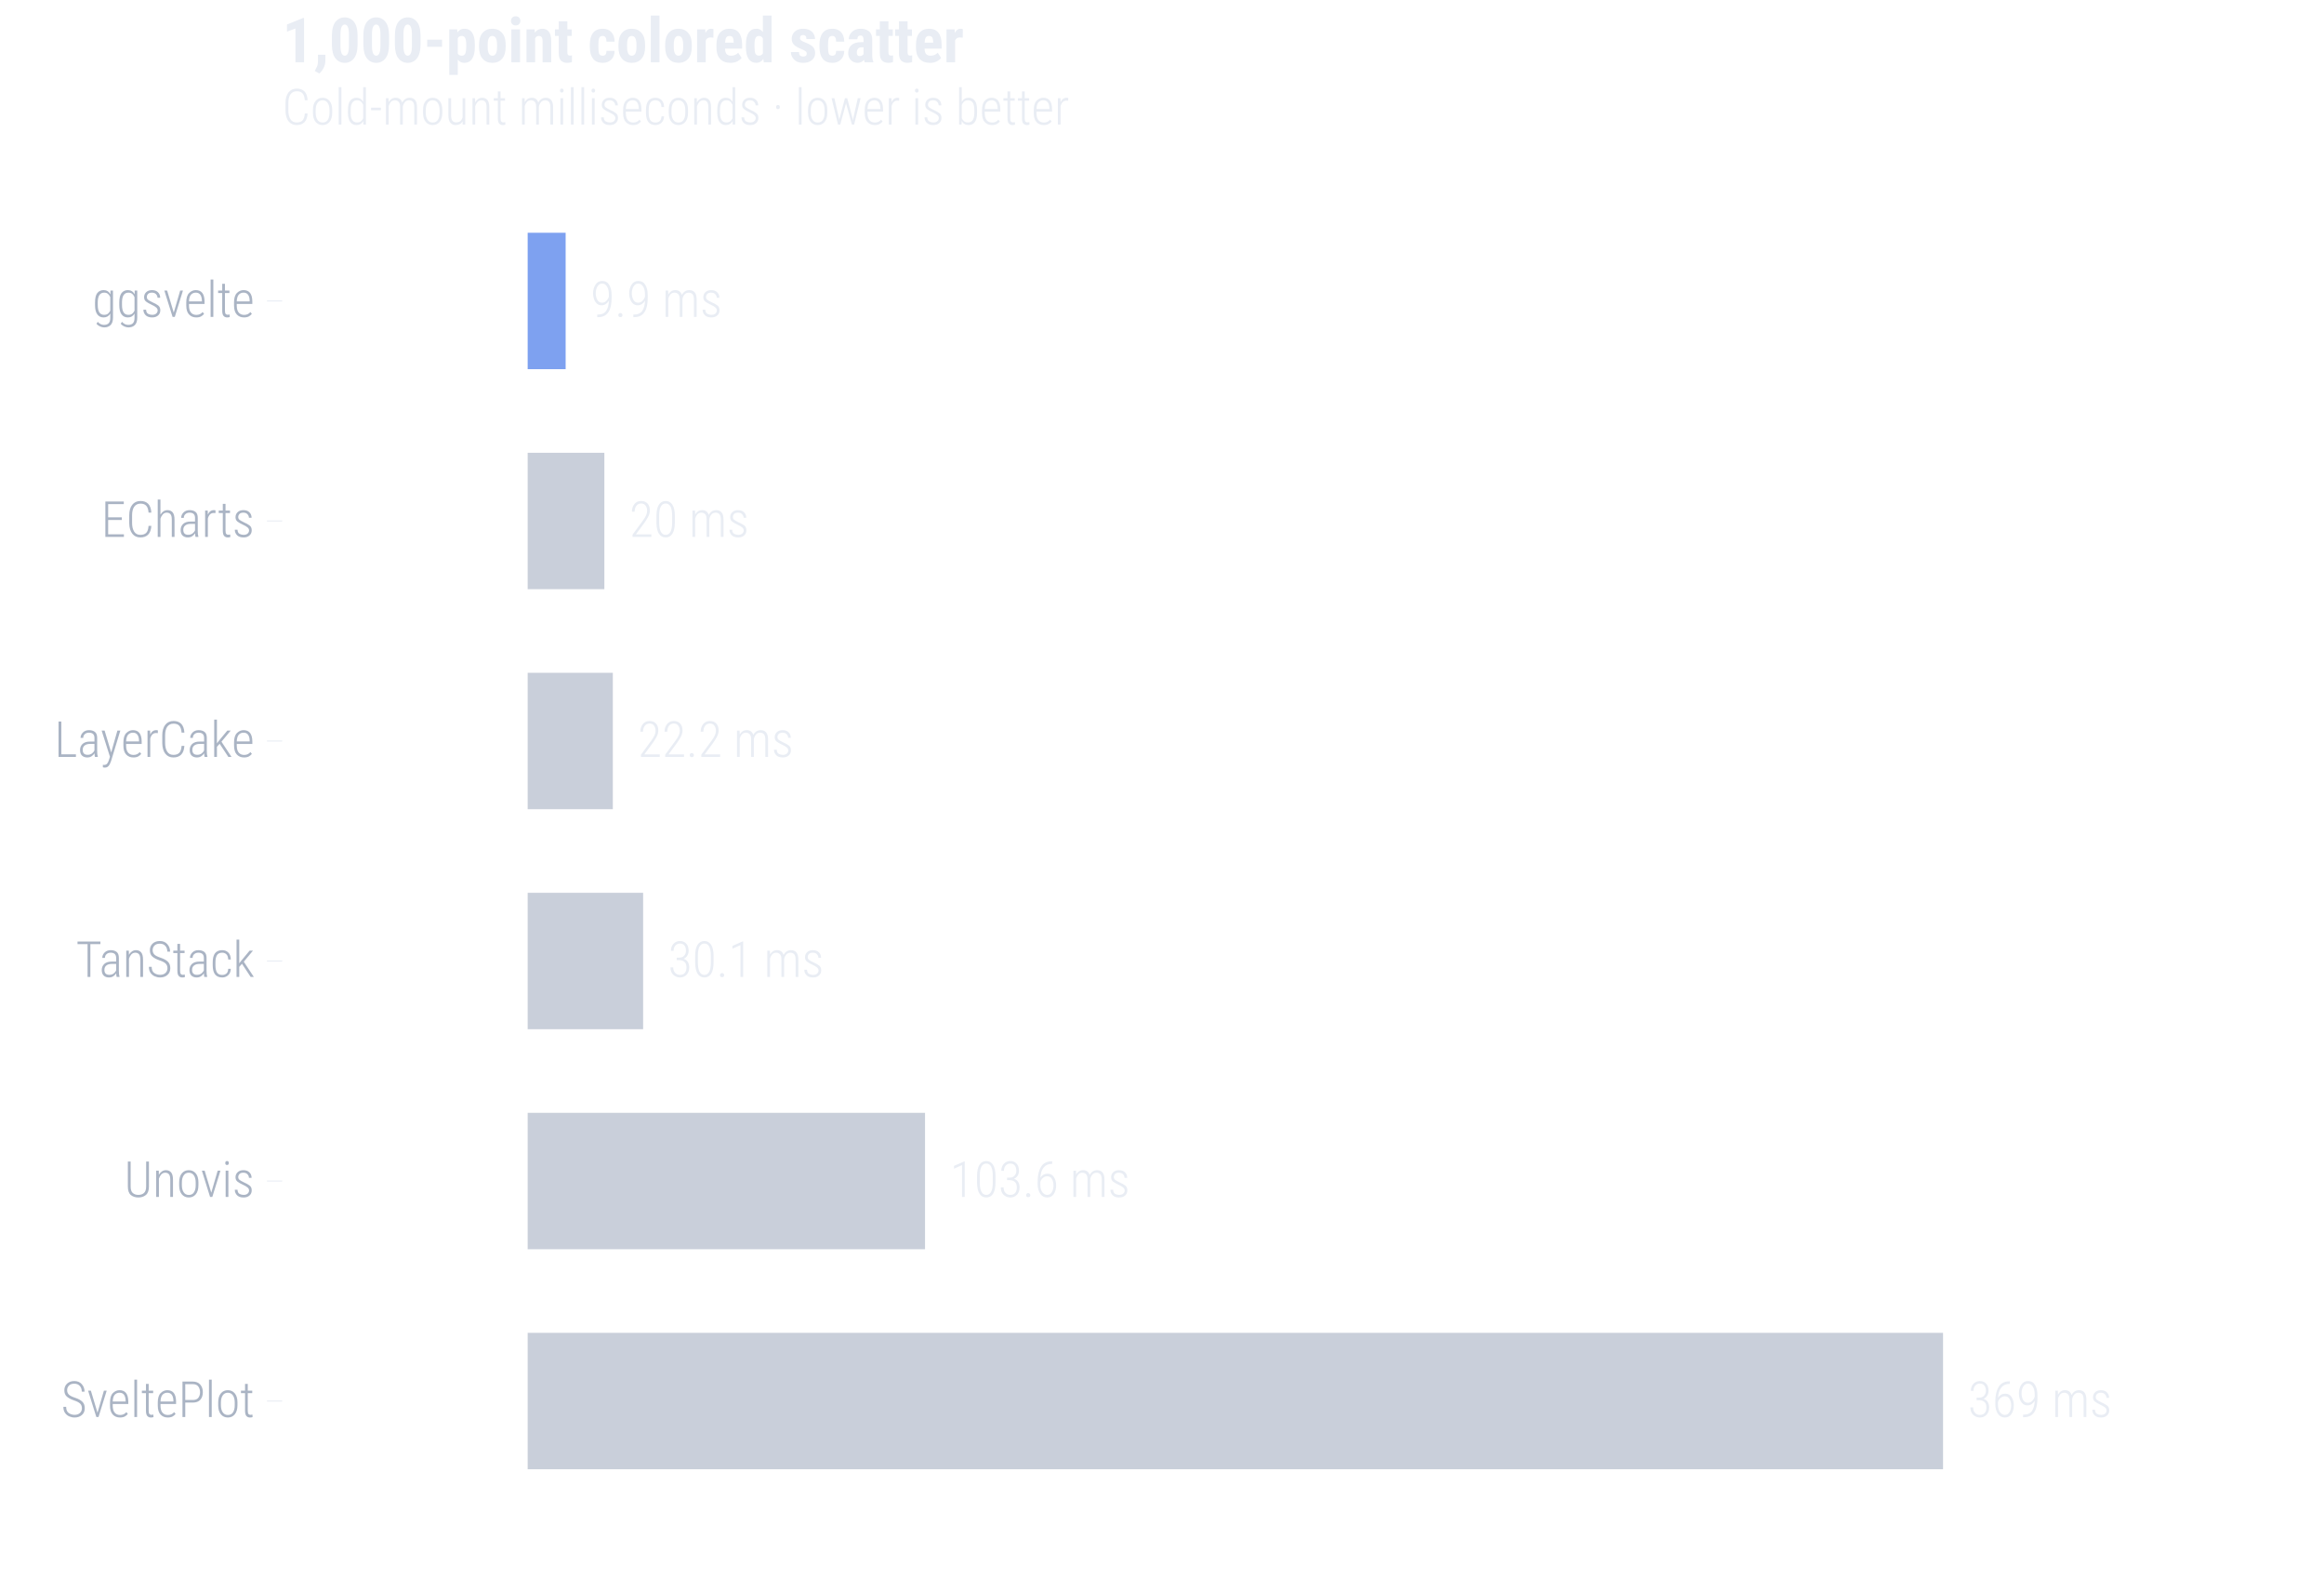
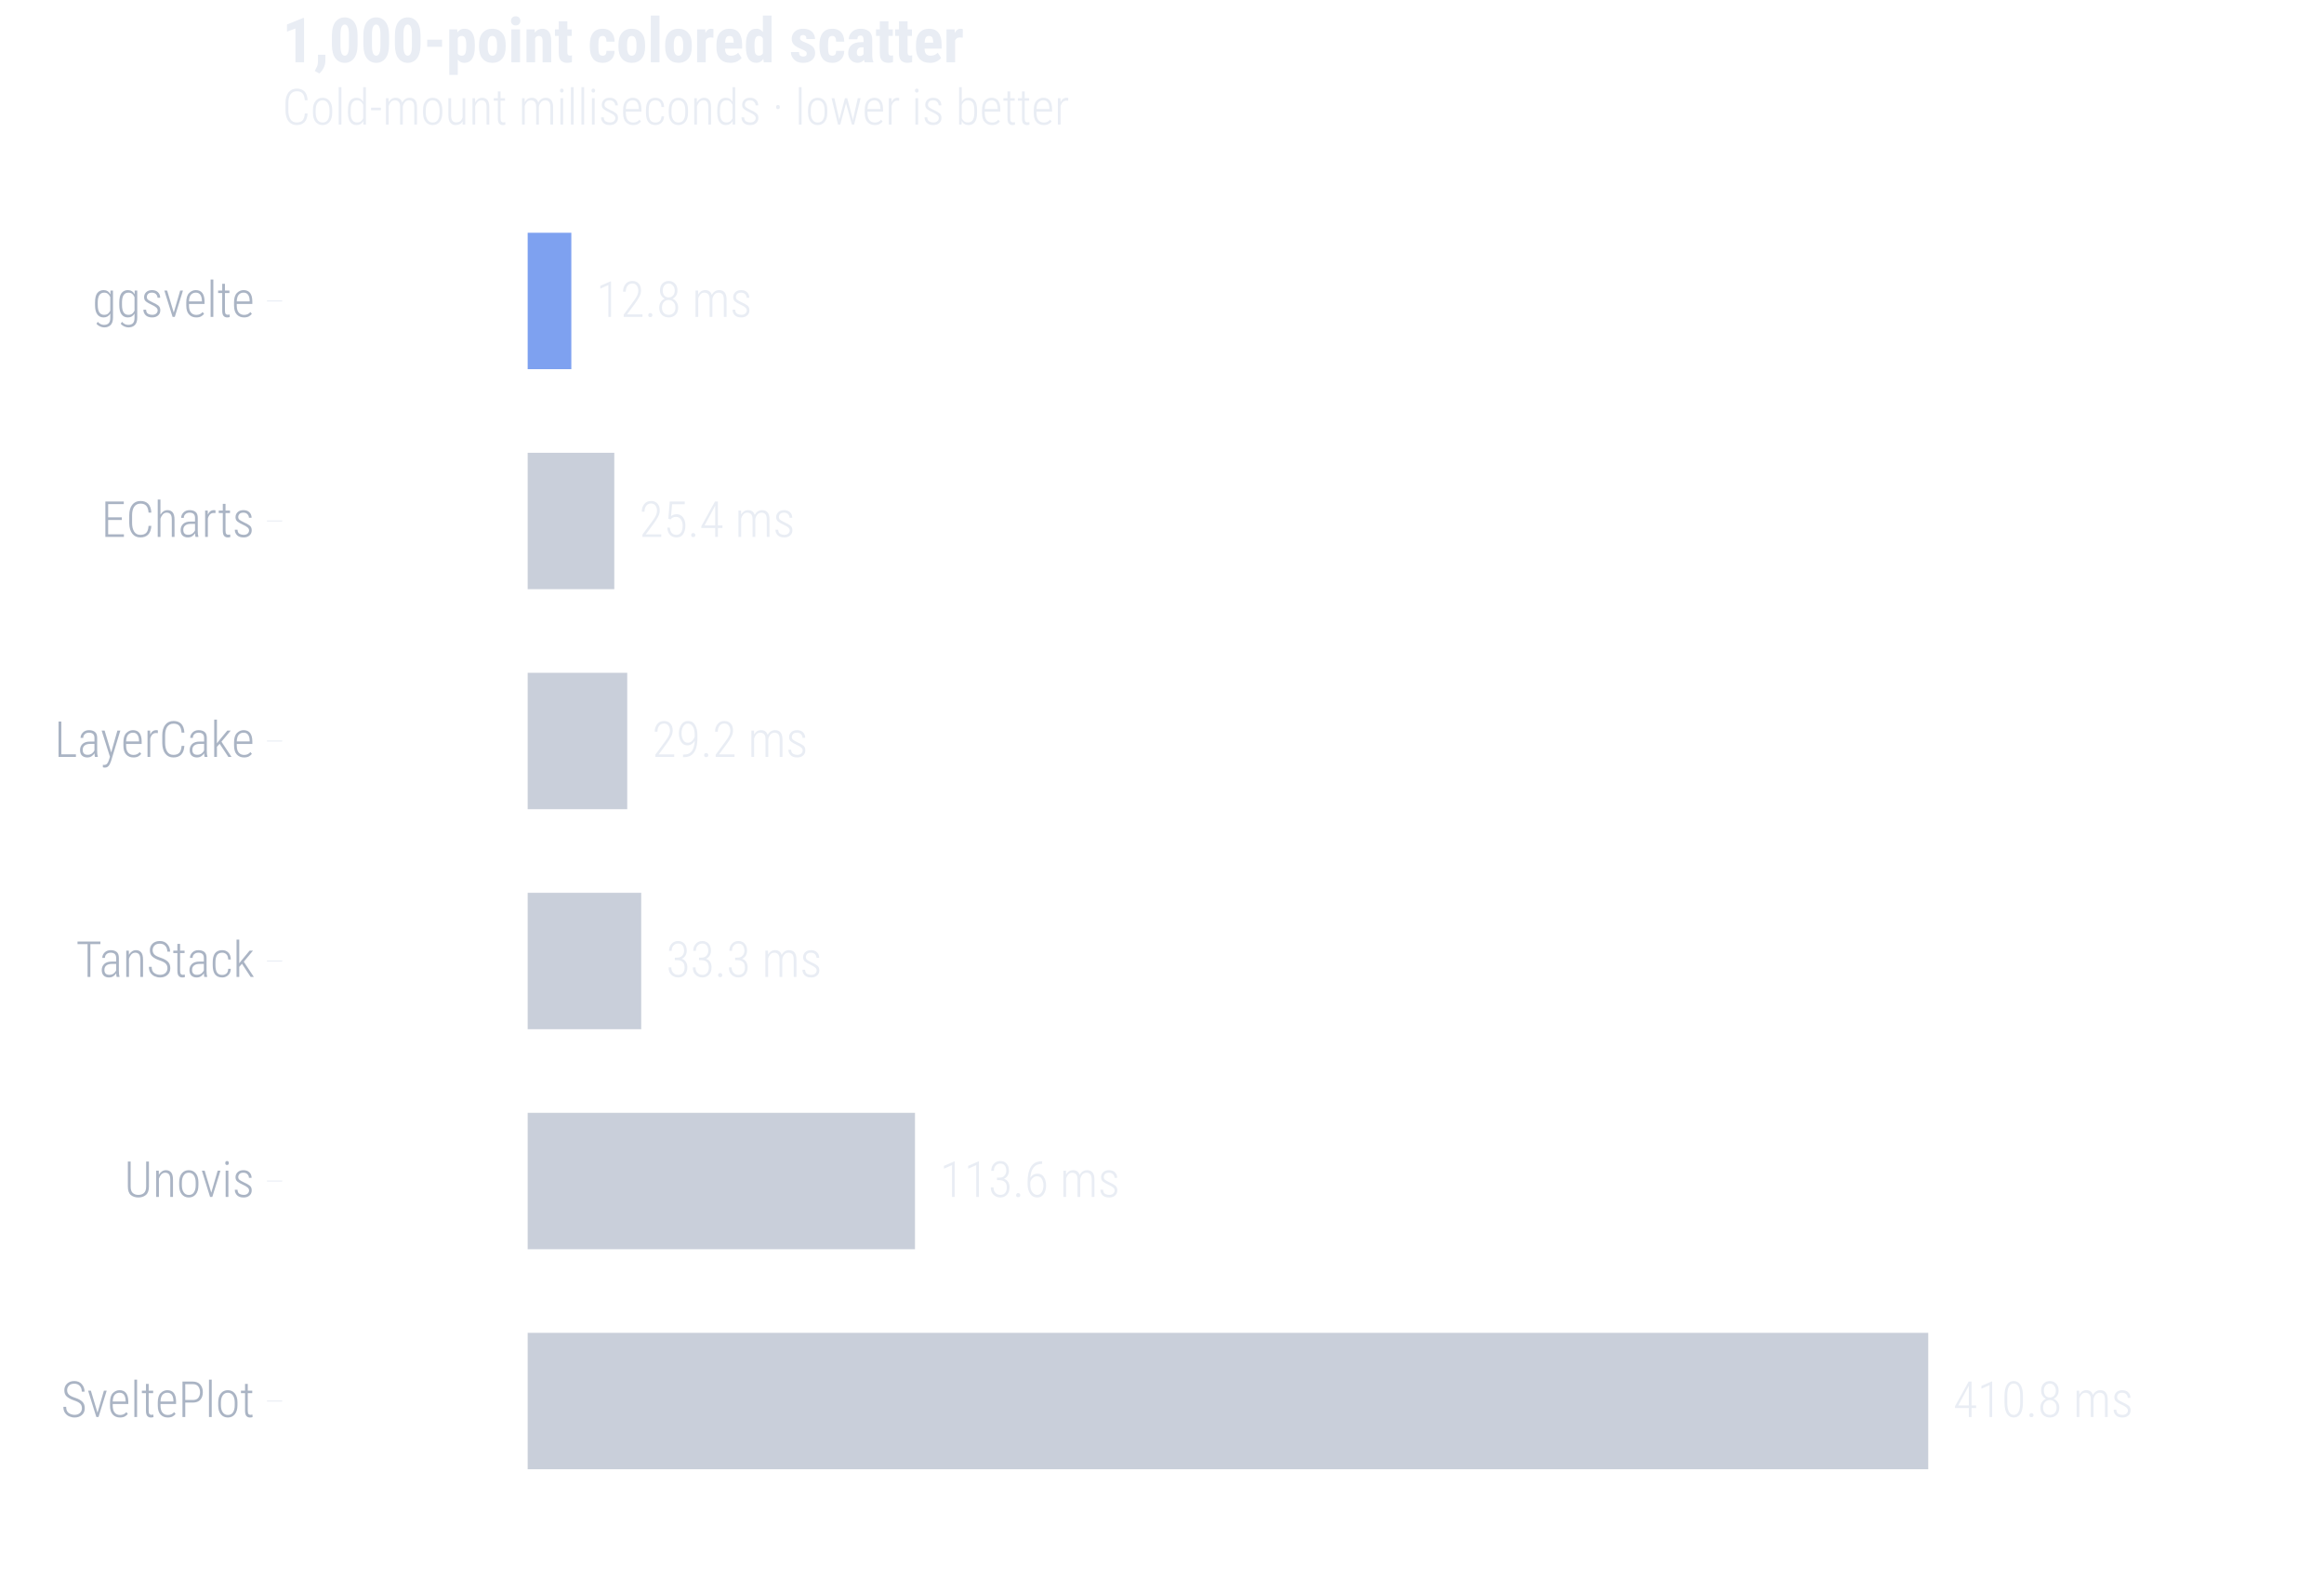
- <svg xmlns="http://www.w3.org/2000/svg" width="560" height="380" viewBox="0 0 560 380" role="img" aria-label="Bar chart of cold-mount time for a 1,000-point colored scatter: ggsvelte 9.9 ms, ECharts 20 ms, LayerCake 22.2 ms, TanStack 30.1 ms, Unovis 103.6 ms, SveltePlot 369 ms. Lower is better." class="gg-plot" font-family="&quot;Roboto Condensed&quot;, &quot;Arial Narrow&quot;, Arial, sans-serif" font-size="11" font-weight="300" text-rendering="optimizeLegibility" shape-rendering="geometricPrecision">
+ <svg xmlns="http://www.w3.org/2000/svg" width="560" height="380" viewBox="0 0 560 380" role="img" aria-label="Bar chart of cold-mount time for a 1,000-point colored scatter: ggsvelte 12.8 ms, ECharts 25.4 ms, LayerCake 29.2 ms, TanStack 33.3 ms, Unovis 113.6 ms, SveltePlot 410.8 ms. Lower is better." class="gg-plot" font-family="&quot;Roboto Condensed&quot;, &quot;Arial Narrow&quot;, Arial, sans-serif" font-size="11" font-weight="300" text-rendering="optimizeLegibility" shape-rendering="geometricPrecision">
  <rect class="gg-paper" width="560" height="380" fill="var(--gg-paper, transparent)" />
  <text class="gg-title" x="68" y="15" font-size="15" font-weight="700" fill="var(--gg-ink, #e9edf4)">1,000-point colored scatter</text>
  <text class="gg-subtitle" x="68" y="30" font-size="12" font-weight="300" fill="var(--gg-ink, #e9edf4)">Cold-mount milliseconds · lower is better</text>
  <defs>
    <clipPath id="gg-clip-0">
      <rect width="488" height="318" />
    </clipPath>
  </defs>
  <g class="gg-panel" data-panel="0" transform="translate(68,46)">
    <rect class="gg-panel-background" width="488" height="318" fill="var(--gg-panel, transparent)" />
    <g class="gg-grid" stroke="var(--gg-grid, transparent)" stroke-width="0.25" vector-effect="non-scaling-stroke">
      <line x1="59.15" y1="0" x2="59.15" y2="318" />
-       <line x1="151.58" y1="0" x2="151.58" y2="318" />
-       <line x1="244" y1="0" x2="244" y2="318" />
-       <line x1="336.42" y1="0" x2="336.42" y2="318" />
-       <line x1="428.85" y1="0" x2="428.85" y2="318" />
+       <line x1="141.31" y1="0" x2="141.31" y2="318" />
+       <line x1="223.46" y1="0" x2="223.46" y2="318" />
+       <line x1="305.62" y1="0" x2="305.62" y2="318" />
+       <line x1="387.77" y1="0" x2="387.77" y2="318" />
+       <line x1="469.93" y1="0" x2="469.93" y2="318" />
      <line x1="0" y1="26.5" x2="488" y2="26.5" />
      <line x1="0" y1="79.5" x2="488" y2="79.5" />
      <line x1="0" y1="132.5" x2="488" y2="132.5" />
      <line x1="0" y1="185.5" x2="488" y2="185.5" />
      <line x1="0" y1="238.5" x2="488" y2="238.5" />
      <line x1="0" y1="291.5" x2="488" y2="291.5" />
    </g>
    <g class="gg-marks" clip-path="url(#gg-clip-0)">
      <g class="gg-batch gg-rects" data-layer="0">
-         <rect x="59.15" y="10.07" width="9.15" height="32.86" fill="#7ea1f0" />
-         <rect x="59.15" y="63.07" width="18.48" height="32.86" fill="#c9cfda" />
-         <rect x="59.15" y="116.07" width="20.52" height="32.86" fill="#c9cfda" />
-         <rect x="59.15" y="169.07" width="27.82" height="32.86" fill="#c9cfda" />
-         <rect x="59.15" y="222.07" width="95.75" height="32.86" fill="#c9cfda" />
-         <rect x="59.15" y="275.07" width="341.05" height="32.86" fill="#c9cfda" />
+         <rect x="59.15" y="10.07" width="10.52" height="32.86" fill="#7ea1f0" />
+         <rect x="59.15" y="63.07" width="20.87" height="32.86" fill="#c9cfda" />
+         <rect x="59.15" y="116.07" width="23.99" height="32.86" fill="#c9cfda" />
+         <rect x="59.15" y="169.07" width="27.36" height="32.86" fill="#c9cfda" />
+         <rect x="59.15" y="222.07" width="93.33" height="32.86" fill="#c9cfda" />
+         <rect x="59.15" y="275.07" width="337.49" height="32.86" fill="#c9cfda" />
      </g>
      <g class="gg-batch gg-glyphs" data-layer="1" font-size="12" text-anchor="start">
-         <text x="74.3" y="26.5" dy="0.32em" fill="var(--gg-ink, #e9edf4)">9.9 ms</text>
-         <text x="83.64" y="79.5" dy="0.32em" fill="var(--gg-ink, #e9edf4)">20 ms</text>
-         <text x="85.67" y="132.5" dy="0.32em" fill="var(--gg-ink, #e9edf4)">22.2 ms</text>
-         <text x="92.97" y="185.5" dy="0.32em" fill="var(--gg-ink, #e9edf4)">30.1 ms</text>
-         <text x="160.9" y="238.5" dy="0.32em" fill="var(--gg-ink, #e9edf4)">103.6 ms</text>
-         <text x="406.2" y="291.5" dy="0.32em" fill="var(--gg-ink, #e9edf4)">369 ms</text>
+         <text x="75.67" y="26.5" dy="0.32em" fill="var(--gg-ink, #e9edf4)">12.8 ms</text>
+         <text x="86.02" y="79.5" dy="0.32em" fill="var(--gg-ink, #e9edf4)">25.4 ms</text>
+         <text x="89.14" y="132.5" dy="0.32em" fill="var(--gg-ink, #e9edf4)">29.2 ms</text>
+         <text x="92.51" y="185.5" dy="0.32em" fill="var(--gg-ink, #e9edf4)">33.3 ms</text>
+         <text x="158.48" y="238.5" dy="0.32em" fill="var(--gg-ink, #e9edf4)">113.6 ms</text>
+         <text x="402.64" y="291.5" dy="0.32em" fill="var(--gg-ink, #e9edf4)">410.8 ms</text>
      </g>
    </g>
    <rect class="gg-panel-border" width="488" height="318" fill="none" stroke="var(--gg-panelBorder, transparent)" stroke-width="0.5" vector-effect="non-scaling-stroke" />
  </g>
  <g class="gg-axis gg-axis-y" transform="translate(68,46)">
    <g class="gg-tick" transform="translate(0,26.5)">
      <line x2="-3.67" stroke="var(--gg-tickColor, #e9edf4)" stroke-width="0.25" vector-effect="non-scaling-stroke" />
      <text x="-6.67" dy="0.32em" text-anchor="end" fill="var(--gg-axisText, #aab4c4)" font-size="12" font-weight="300">ggsvelte</text>
    </g>
    <g class="gg-tick" transform="translate(0,79.5)">
      <line x2="-3.67" stroke="var(--gg-tickColor, #e9edf4)" stroke-width="0.25" vector-effect="non-scaling-stroke" />
      <text x="-6.67" dy="0.32em" text-anchor="end" fill="var(--gg-axisText, #aab4c4)" font-size="12" font-weight="300">ECharts</text>
    </g>
    <g class="gg-tick" transform="translate(0,132.5)">
      <line x2="-3.67" stroke="var(--gg-tickColor, #e9edf4)" stroke-width="0.25" vector-effect="non-scaling-stroke" />
      <text x="-6.67" dy="0.32em" text-anchor="end" fill="var(--gg-axisText, #aab4c4)" font-size="12" font-weight="300">LayerCake</text>
    </g>
    <g class="gg-tick" transform="translate(0,185.5)">
      <line x2="-3.67" stroke="var(--gg-tickColor, #e9edf4)" stroke-width="0.25" vector-effect="non-scaling-stroke" />
      <text x="-6.67" dy="0.32em" text-anchor="end" fill="var(--gg-axisText, #aab4c4)" font-size="12" font-weight="300">TanStack</text>
    </g>
    <g class="gg-tick" transform="translate(0,238.5)">
      <line x2="-3.67" stroke="var(--gg-tickColor, #e9edf4)" stroke-width="0.25" vector-effect="non-scaling-stroke" />
      <text x="-6.67" dy="0.32em" text-anchor="end" fill="var(--gg-axisText, #aab4c4)" font-size="12" font-weight="300">Unovis</text>
    </g>
    <g class="gg-tick" transform="translate(0,291.5)">
      <line x2="-3.67" stroke="var(--gg-tickColor, #e9edf4)" stroke-width="0.25" vector-effect="non-scaling-stroke" />
      <text x="-6.67" dy="0.32em" text-anchor="end" fill="var(--gg-axisText, #aab4c4)" font-size="12" font-weight="300">SveltePlot</text>
    </g>
  </g>
</svg>
